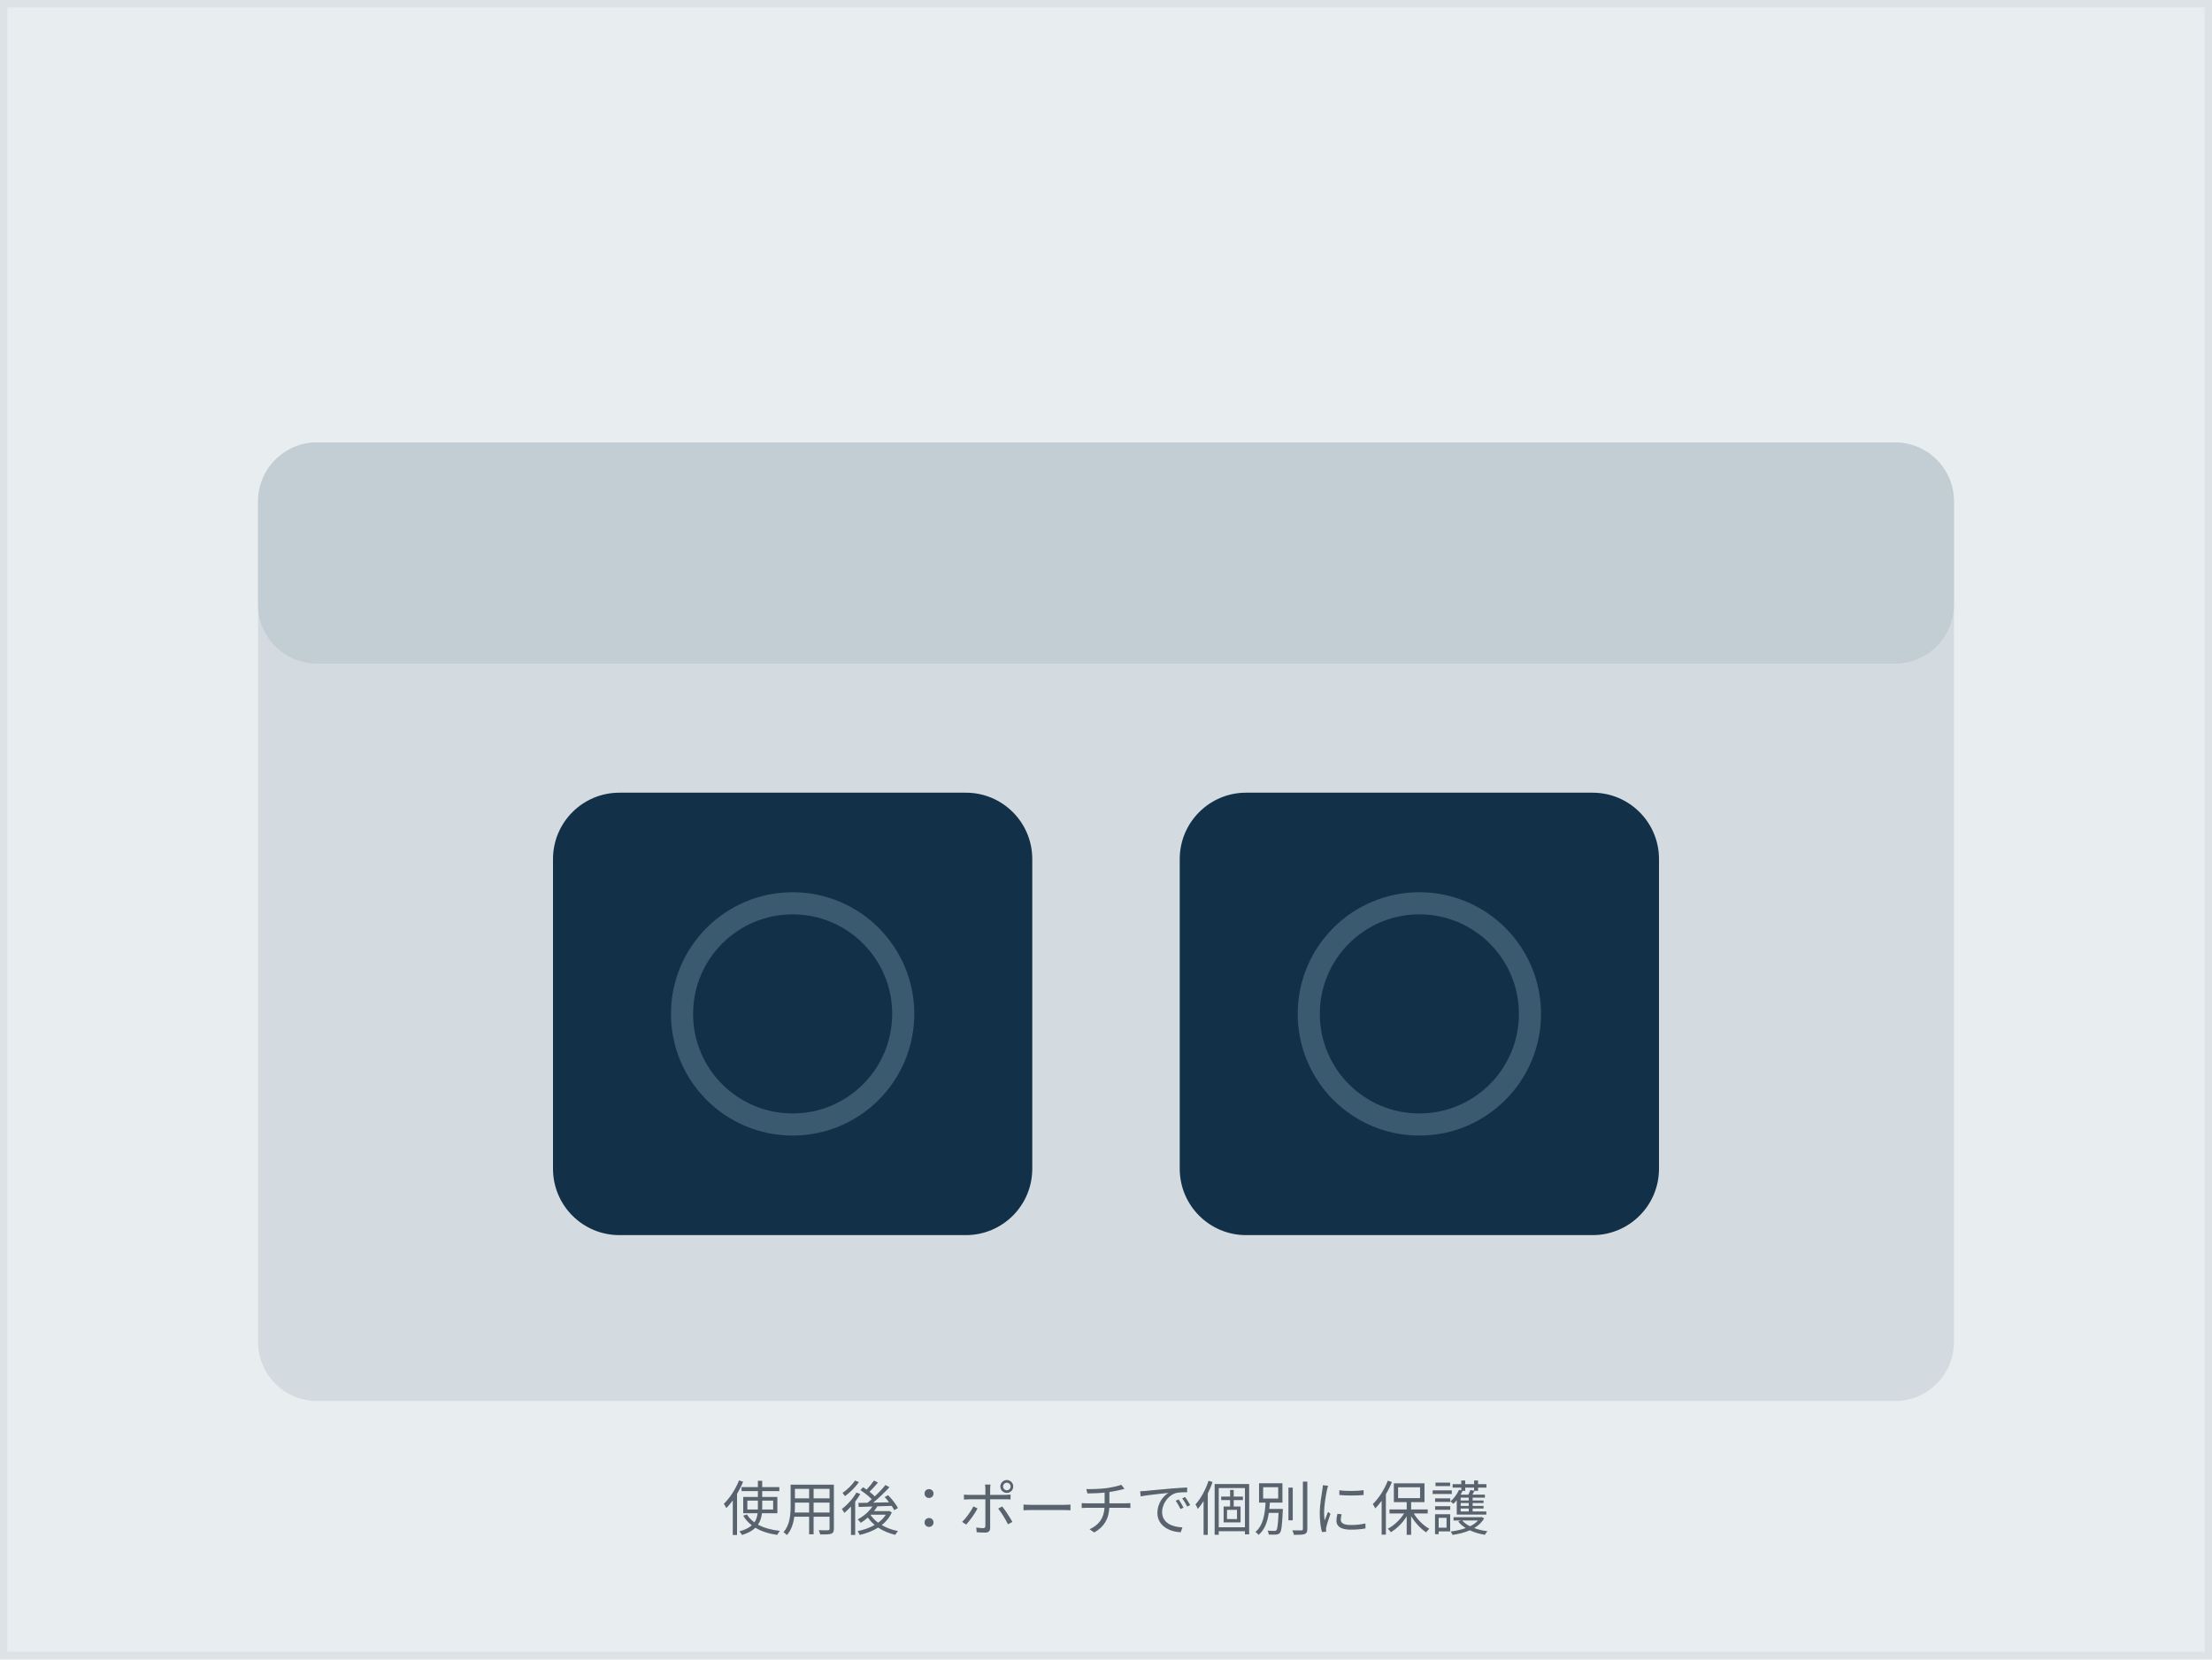
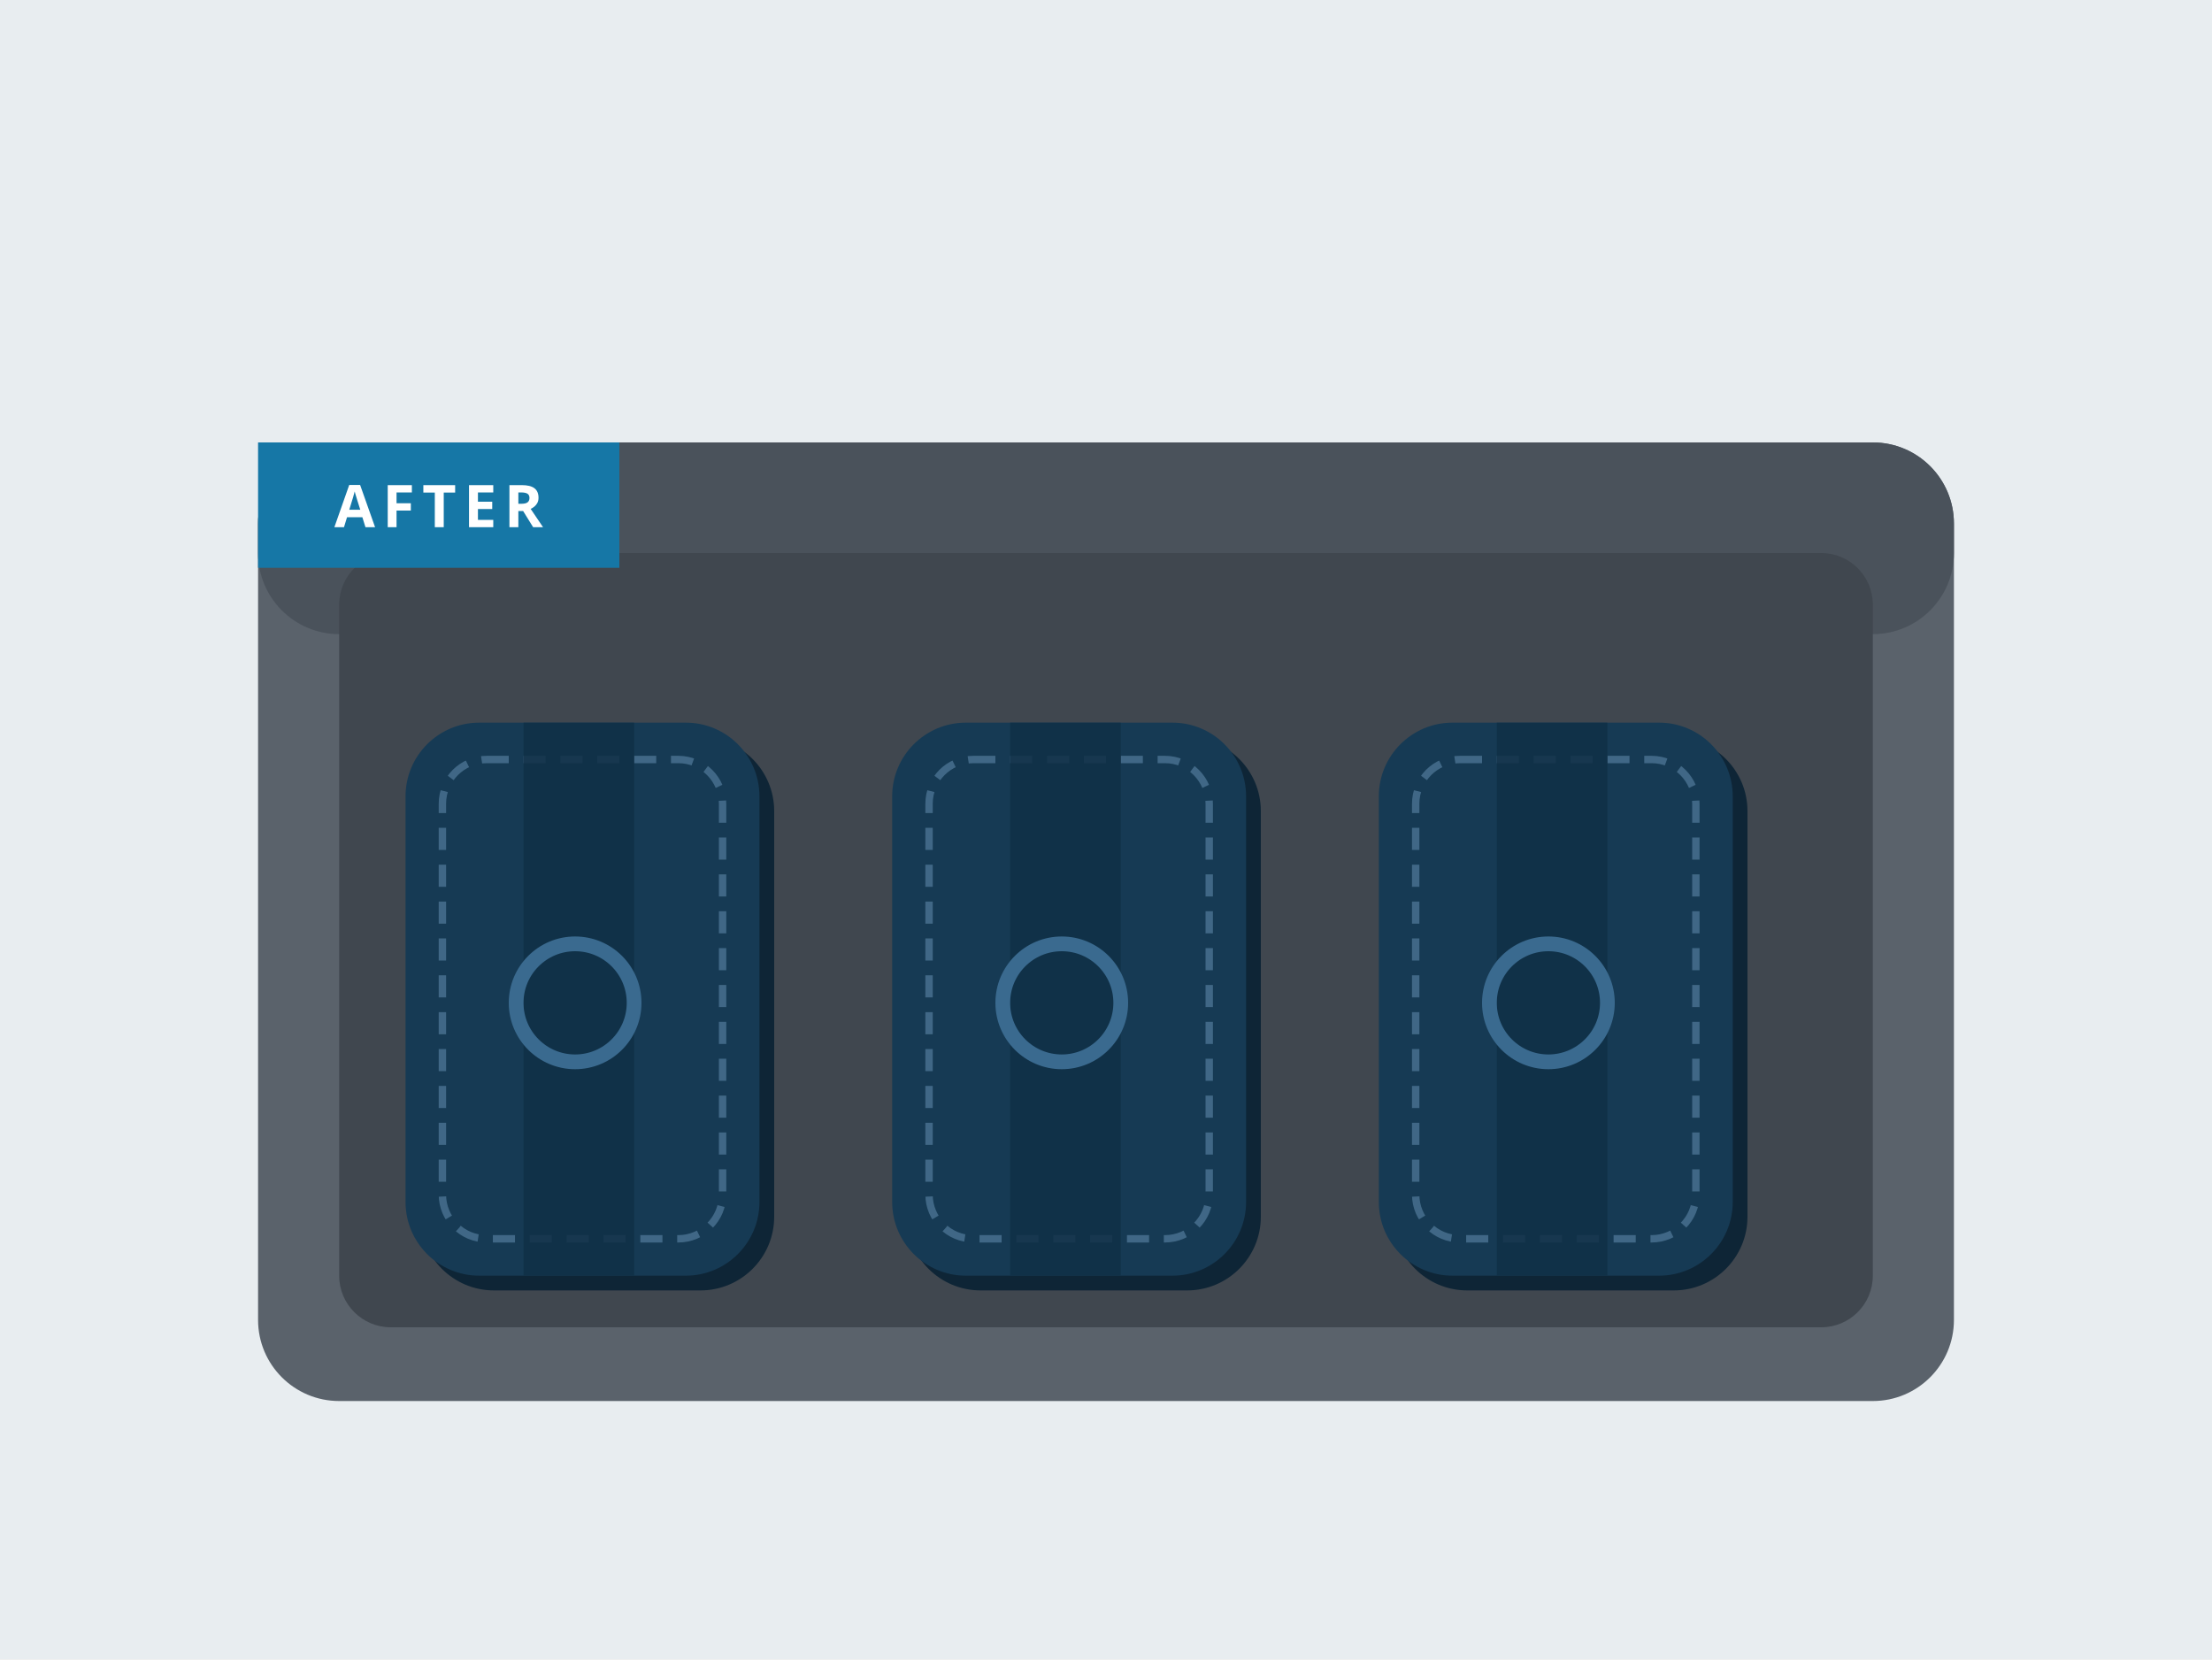
- <svg xmlns="http://www.w3.org/2000/svg" viewBox="0 0 600 450" role="img" aria-label="使用後のイメージのプレースホルダー">
+ <svg xmlns="http://www.w3.org/2000/svg" viewBox="0 0 600 450" role="img" aria-label="それぞれのリールがポーチで個別に保護され、バッグの中が整理されている状態">
  <rect width="600" height="450" fill="#e8edf0" />
-   <rect x="1" y="1" width="598" height="448" fill="none" stroke="#dde2e6" stroke-width="2" />
-   <rect x="70" y="120" width="460" height="260" rx="16" fill="#d3dbe1" />
-   <rect x="70" y="120" width="460" height="60" rx="16" fill="#c3cdd4" />
+   <rect x="70" y="120" width="460" height="260" rx="22" fill="#5a626b" />
+   <rect x="70" y="120" width="460" height="52" rx="22" fill="#4a525b" />
+   <rect x="92" y="150" width="416" height="210" rx="14" fill="#40474f" />
  <g>
-     <rect x="150" y="215" width="130" height="120" rx="18" fill="#123047" />
-     <circle cx="215" cy="275" r="30" fill="none" stroke="#3a5a70" stroke-width="6" />
-     <rect x="320" y="215" width="130" height="120" rx="18" fill="#123047" />
-     <circle cx="385" cy="275" r="30" fill="none" stroke="#3a5a70" stroke-width="6" />
+     <g transform="translate(160 258)">
+       <rect x="-46" y="-58" width="96" height="150" rx="20" fill="#0e2536" />
+       <rect x="-50" y="-62" width="96" height="150" rx="20" fill="#163a54" />
+       <rect x="-40" y="-52" width="76" height="130" rx="12" fill="none" stroke="#5c86a6" stroke-width="2" stroke-dasharray="6 4" opacity="0.6" />
+       <rect x="-18" y="-62" width="30" height="150" fill="#0f2f45" opacity="0.85" />
+       <ellipse cx="-4" cy="14" rx="16" ry="16" fill="none" stroke="#3a6a8f" stroke-width="4" />
+     </g>
+     <g transform="translate(292 258)">
+       <rect x="-46" y="-58" width="96" height="150" rx="20" fill="#0e2536" />
+       <rect x="-50" y="-62" width="96" height="150" rx="20" fill="#163a54" />
+       <rect x="-40" y="-52" width="76" height="130" rx="12" fill="none" stroke="#5c86a6" stroke-width="2" stroke-dasharray="6 4" opacity="0.6" />
+       <rect x="-18" y="-62" width="30" height="150" fill="#0f2f45" opacity="0.85" />
+       <ellipse cx="-4" cy="14" rx="16" ry="16" fill="none" stroke="#3a6a8f" stroke-width="4" />
+     </g>
+     <g transform="translate(424 258)">
+       <rect x="-46" y="-58" width="96" height="150" rx="20" fill="#0e2536" />
+       <rect x="-50" y="-62" width="96" height="150" rx="20" fill="#163a54" />
+       <rect x="-40" y="-52" width="76" height="130" rx="12" fill="none" stroke="#5c86a6" stroke-width="2" stroke-dasharray="6 4" opacity="0.6" />
+       <rect x="-18" y="-62" width="30" height="150" fill="#0f2f45" opacity="0.85" />
+       <ellipse cx="-4" cy="14" rx="16" ry="16" fill="none" stroke="#3a6a8f" stroke-width="4" />
+     </g>
  </g>
-   <text x="300" y="415" text-anchor="middle" font-family="'Noto Sans JP',sans-serif" font-size="16" fill="#59636e">使用後：ポーチで個別に保護</text>
+   <rect x="70" y="120" width="98" height="34" fill="#1677a6" />
+   <text x="119" y="143" text-anchor="middle" font-family="'Noto Sans JP',sans-serif" font-size="16" font-weight="700" letter-spacing="2" fill="#ffffff">AFTER</text>
</svg>
